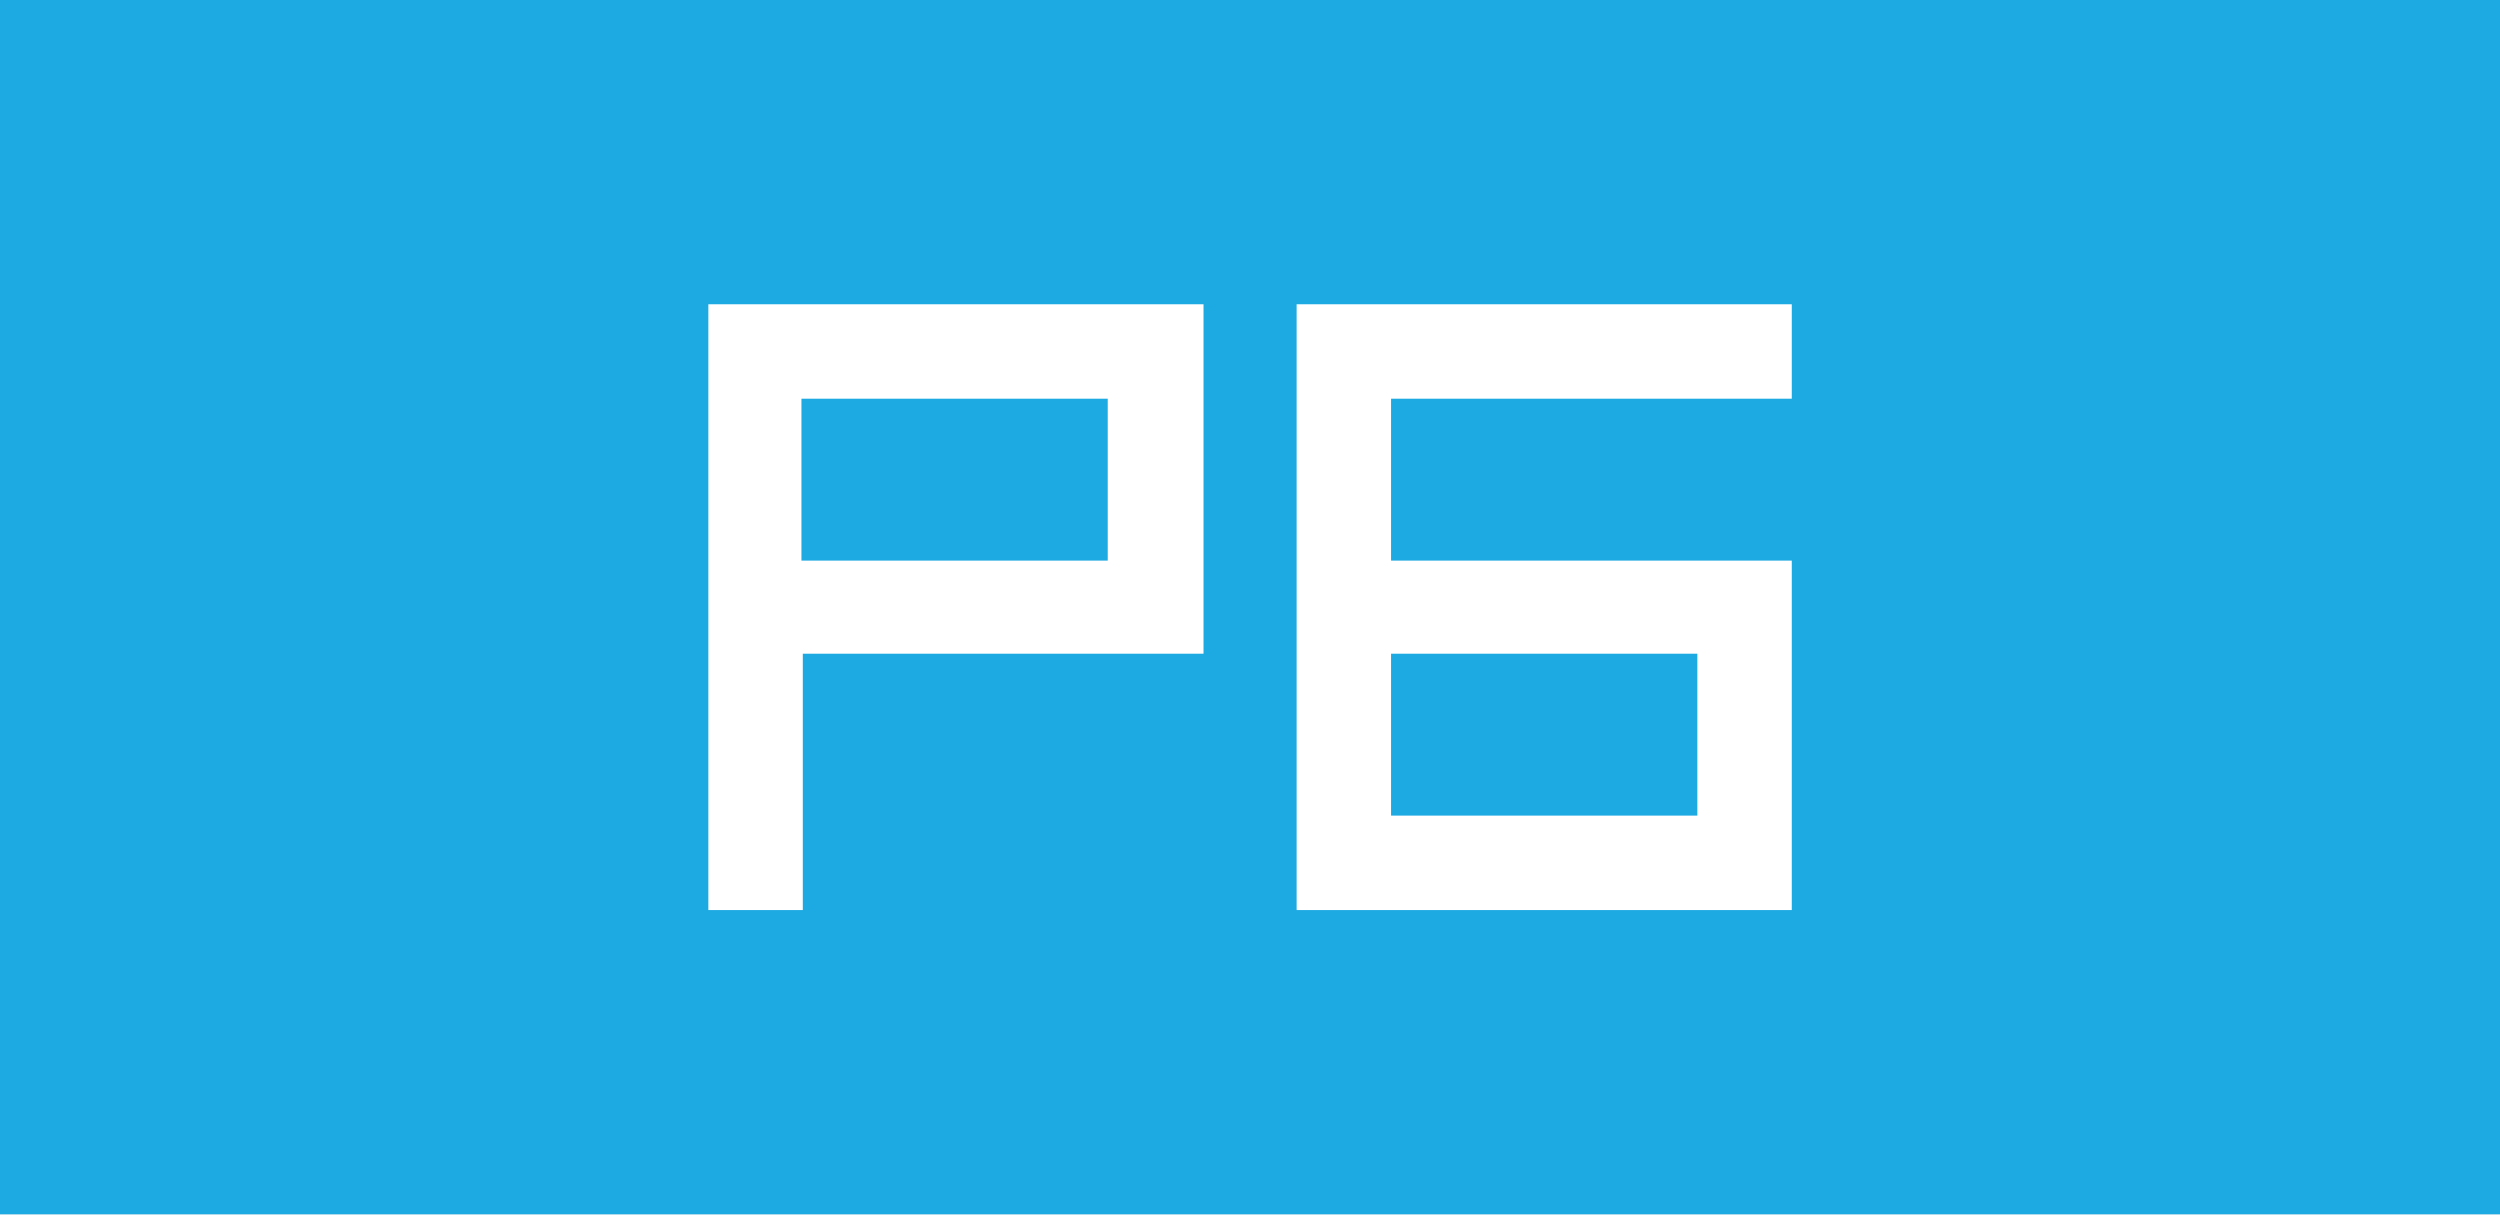
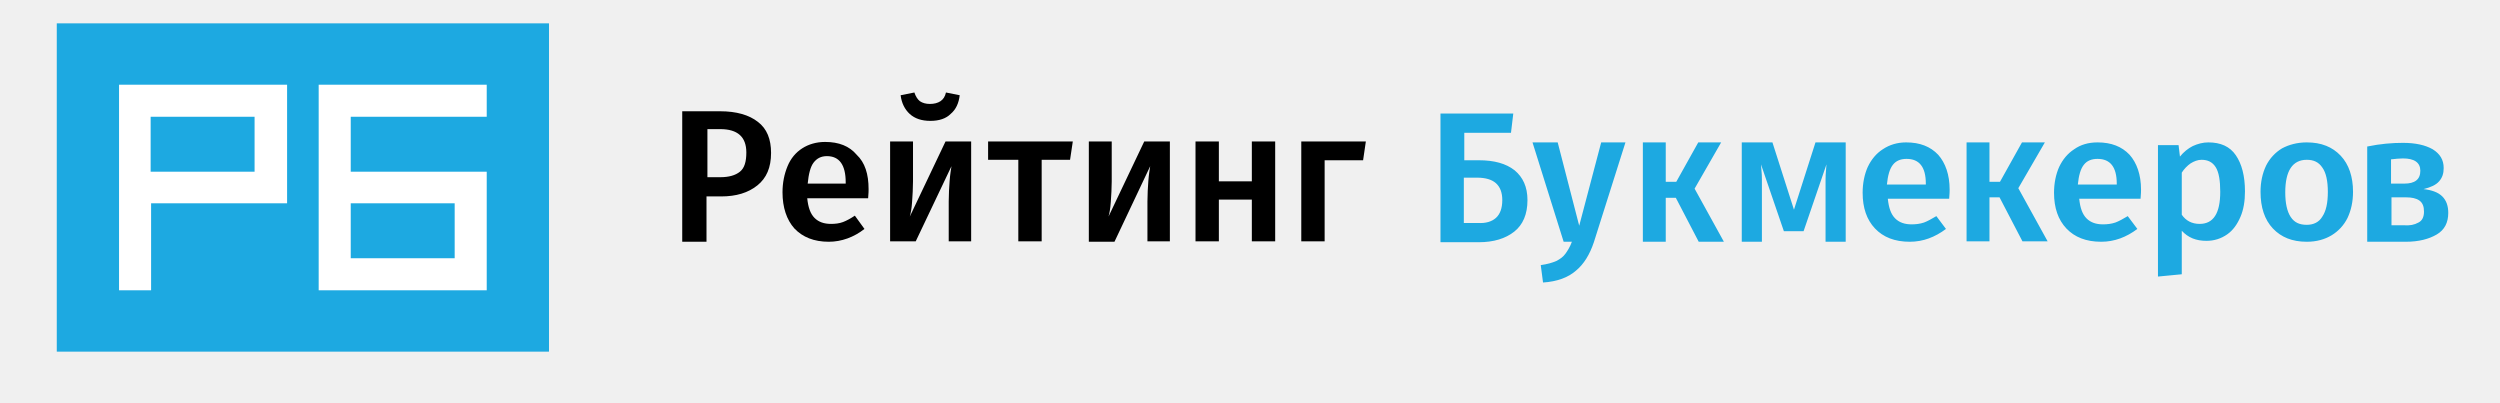
- <svg xmlns="http://www.w3.org/2000/svg" viewBox="0 0 185.29 90">
-   <rect width="185.29" height="90" fill="#1da9e1" />
-   <path d="M52.5,22.55v44.9h7v-19H89.2V22.55Zm29.7,19H59.4v-12H82.1v12Z" fill="#fff" />
-   <path d="M132.8,29.55v-7H96.1v44.9h36.7V41.55H103.1v-12Zm-7,18.9v12H103.1v-12Z" fill="#fff" />
+ <svg xmlns="http://www.w3.org/2000/svg" version="1.1" id="Layer_1" x="0px" y="0px" viewBox="0 0 546 88" style="enable-background:new 0 0 546 88;" xml:space="preserve">
+   <style type="text/css">
+ 	.st0{fill:#1DA9E1;}
+ 	.st1{fill:#FFFFFF;}
+ 	.st2{fill-rule:evenodd;clip-rule:evenodd;fill:#1DA9E1;}
+ 	.st3{fill-rule:evenodd;clip-rule:evenodd;}
+ </style>
+   <g>
+     <g>
+       <rect x="12.4" y="5.1" class="st0" width="107.5" height="71.7" />
+       <g>
+         <path class="st1" d="M26,18.5v44.9h7v-19h29.7V18.5H26z M55.7,37.5H32.9v-12h22.7V37.5z" />
+         <path class="st1" d="M106.3,25.5v-7H69.6v44.9h36.7V37.5H76.6v-12H106.3z M99.3,44.4v12H76.6v-12H99.3z" />
+       </g>
+     </g>
+     <path class="st2" d="M402.6,31.1h0.5v21.7h-4.4v-8.9c0-1.9,0-3.1,0-4.6c0-0.7,0-1.2,0.2-3.4l-5,14.6h-2.2c0,0,0,0,0,0   c-0.2,0-0.8,0-2,0c-0.1,0-0.1,0-0.1,0l-5-14.6c0.2,2.1,0.2,2.7,0.2,3.4c0,1.5,0,2.6,0,4.6v8.9h-4.4V31.1h6.7l4.7,14.7l4.7-14.7   H402.6z M533.4,42.9c0.9,0.9,1.3,2.1,1.3,3.6c0,2.1-0.8,3.7-2.5,4.7c-1.7,1-3.9,1.6-6.8,1.6H517V32c2.9-0.6,5.5-0.8,7.8-0.8   c2.8,0,4.9,0.5,6.5,1.4c1.6,1,2.4,2.3,2.4,4.1c0,1.2-0.3,2.1-1,2.9c-0.7,0.8-1.8,1.3-3.4,1.7C531.1,41.5,532.5,42,533.4,42.9z    M522.2,34.8v5.3h2.9c2.3,0,3.5-0.9,3.5-2.8c0-1.8-1.3-2.7-3.8-2.7C524,34.6,523.2,34.7,522.2,34.8z M528.2,48.6   c0.8-0.4,1.2-1.2,1.2-2.4c0-1.1-0.3-1.9-1-2.4c-0.7-0.5-1.7-0.7-2.9-0.7h-3.2v6.1h2.7C526.3,49.3,527.3,49.1,528.2,48.6z    M503.8,31.1c3.2,0,5.6,1,7.4,2.9c1.8,1.9,2.7,4.6,2.7,7.9c0,2.1-0.4,4-1.2,5.7c-0.8,1.6-2,2.9-3.5,3.8c-1.5,0.9-3.3,1.4-5.4,1.4   c-3.2,0-5.6-1-7.4-2.9c-1.8-1.9-2.7-4.6-2.7-8c0-2.1,0.4-4,1.2-5.7c0.8-1.6,2-2.9,3.5-3.8C499.9,31.6,501.7,31.1,503.8,31.1z    M507.2,47.3c0.8-1.2,1.2-2.9,1.2-5.4c0-2.4-0.4-4.2-1.2-5.3c-0.8-1.2-1.9-1.7-3.4-1.7c-3.1,0-4.7,2.4-4.7,7.1   c0,2.4,0.4,4.2,1.2,5.4c0.8,1.2,1.9,1.7,3.5,1.7C505.3,49.1,506.5,48.5,507.2,47.3z M482.3,31.1c2.7,0,4.7,0.9,6,2.8   c1.3,1.9,2,4.5,2,7.9c0,2.1-0.3,4-1,5.6c-0.7,1.6-1.6,2.9-2.9,3.8c-1.3,0.9-2.8,1.4-4.5,1.4c-2.3,0-4-0.7-5.4-2.2v9.5l-5.2,0.5   V31.7h4.5l0.3,2.5c0.8-1,1.8-1.8,2.8-2.3C480,31.4,481.1,31.1,482.3,31.1z M480.4,48.9c3,0,4.5-2.3,4.5-7c0-2.5-0.3-4.3-1-5.4   c-0.7-1.1-1.7-1.6-3.1-1.6c-0.8,0-1.6,0.3-2.4,0.8c-0.7,0.5-1.4,1.2-1.9,2v9.2C477.4,48.2,478.7,48.9,480.4,48.9z M458.1,31.1   c3,0,5.3,0.9,7,2.7c1.6,1.8,2.5,4.4,2.5,7.6c0,0.3,0,0.9-0.1,2h-13.4c0.2,2,0.7,3.4,1.6,4.3c0.9,0.9,2.1,1.3,3.6,1.3   c0.9,0,1.8-0.1,2.7-0.4c0.8-0.3,1.7-0.8,2.7-1.4l2.1,2.8c-2.4,1.8-5,2.8-7.9,2.8c-3.3,0-5.8-1-7.6-2.9c-1.8-1.9-2.7-4.5-2.7-7.8   c0-2.1,0.4-4,1.1-5.6c0.8-1.7,1.9-3,3.3-3.9C454.4,31.6,456.1,31.1,458.1,31.1z M462.3,40.3v-0.2c0-3.6-1.4-5.4-4.2-5.4   c-1.3,0-2.3,0.4-3,1.3c-0.7,0.9-1.1,2.3-1.3,4.3H462.3z M446.6,31.1l-5.8,10l6.4,11.6h-5.5l-5-9.6h-2.2v9.6h-5V31.1h5v8.6h2.3   l4.8-8.6H446.6z M416.3,31.1c3,0,5.3,0.9,7,2.7c1.6,1.8,2.5,4.4,2.5,7.6c0,0.3,0,0.9-0.1,2h-13.4c0.2,2,0.7,3.4,1.6,4.3   c0.9,0.9,2.1,1.3,3.6,1.3c0.9,0,1.8-0.1,2.7-0.4c0.8-0.3,1.7-0.8,2.7-1.4l2.1,2.8c-2.4,1.8-5,2.8-7.9,2.8c-3.3,0-5.8-1-7.6-2.9   c-1.8-1.9-2.7-4.5-2.7-7.8c0-2.1,0.4-4,1.1-5.6c0.8-1.7,1.9-3,3.3-3.9C412.7,31.6,414.4,31.1,416.3,31.1z M420.6,40.3v-0.2   c0-3.6-1.4-5.4-4.2-5.4c-1.3,0-2.3,0.4-3,1.3c-0.7,0.9-1.1,2.3-1.3,4.3H420.6z M370.1,41.2l6.4,11.6H371l-5-9.6h-2.2v9.6h-5V31.1h5   v8.6h2.3l4.8-8.6h5L370.1,41.2z M344.9,49.3l4.8-18.2h5.3l-6.9,21.8c-0.9,2.7-2.2,4.8-3.9,6.2c-1.7,1.5-4.1,2.4-7.2,2.6l-0.5-3.8   c1.4-0.2,2.5-0.5,3.4-0.9c0.8-0.4,1.5-0.9,2-1.6c0.5-0.7,1-1.5,1.4-2.6h-1.8l-6.8-21.7h5.5L344.9,49.3z M330.8,37.2   c1.8,1.5,2.8,3.6,2.8,6.5c0,3.1-1,5.4-2.9,6.9c-1.9,1.5-4.5,2.3-7.7,2.3h-8.4V24.8h15.9l-0.5,4.2h-10.2V35h3.2   C326.3,35,328.9,35.7,330.8,37.2z M326.7,47.6c0.9-0.8,1.4-2.1,1.4-3.9c0-1.7-0.5-2.9-1.4-3.7c-0.9-0.8-2.3-1.2-4.1-1.2h-2.9v9.9   h3.1C324.5,48.8,325.8,48.4,326.7,47.6z" />
+     <path class="st3" d="M157.3,24.3c3.5,0,6.3,0.8,8.2,2.3c2,1.5,2.9,3.8,2.9,6.8c0,3.2-1,5.5-3,7.1c-2,1.6-4.6,2.4-7.9,2.4h-3.2v9.9   h-5.3V24.3H157.3z M157.3,38.7c1.9,0,3.3-0.4,4.3-1.2c1-0.8,1.4-2.2,1.4-4.2c0-3.4-1.9-5.1-5.7-5.1h-2.8v10.5H157.3z M189.7,41.3   c0,0.3,0,0.9-0.1,2h-13.3c0.2,2,0.7,3.4,1.6,4.3c0.9,0.9,2.1,1.3,3.6,1.3c0.9,0,1.8-0.1,2.6-0.4c0.8-0.3,1.7-0.8,2.6-1.4l2.1,2.9   c-2.3,1.8-5,2.8-7.8,2.8c-3.2,0-5.7-1-7.5-2.9c-1.7-1.9-2.6-4.6-2.6-7.9c0-2.1,0.4-4,1.1-5.7c0.7-1.7,1.8-3,3.2-3.9   c1.4-0.9,3.1-1.4,5-1.4c3,0,5.3,0.9,6.9,2.8C188.9,35.5,189.7,38,189.7,41.3z M184.7,39.8c0-3.8-1.4-5.7-4.1-5.7   c-1.3,0-2.2,0.5-2.9,1.4c-0.7,0.9-1.1,2.5-1.3,4.6h8.3V39.8z M207.2,52.7V44c0-1.6,0.1-3.1,0.2-4.5c0.1-1.4,0.3-2.5,0.4-3.2   L200,52.7h-5.6V30.9h5v8.7c0,1.5-0.1,3-0.2,4.5c-0.1,1.5-0.3,2.5-0.5,3.2l7.8-16.4h5.6v21.8H207.2z M203.2,26.4   c-1.9,0-3.4-0.5-4.5-1.5c-1.1-1-1.8-2.4-2-4.1l3-0.6c0.3,0.9,0.7,1.5,1.2,1.9c0.6,0.4,1.3,0.6,2.2,0.6c0.9,0,1.7-0.2,2.3-0.6   c0.6-0.4,1-1,1.2-1.9l3,0.6c-0.2,1.7-0.8,3.1-2,4.1C206.6,25.9,205.1,26.4,203.2,26.4z M227.5,34.9v17.8h-5.1V34.9h-6.6v-4h18.5   l-0.6,4H227.5z M250.6,52.7V44c0-1.6,0.1-3.1,0.2-4.5c0.1-1.4,0.3-2.5,0.4-3.2l-7.8,16.5h-5.6V30.9h5v8.7c0,1.5-0.1,3-0.2,4.5   c-0.1,1.5-0.3,2.5-0.5,3.2l7.8-16.4h5.6v21.8H250.6z M266.2,43.6v9.1h-5.1V30.9h5.1v8.7h7.2v-8.7h5.1v21.8h-5.1v-9.1H266.2z    M284.1,30.9h14.2l-0.6,4.1h-8.4v17.7h-5.1V30.9z" />
+   </g>
</svg>
